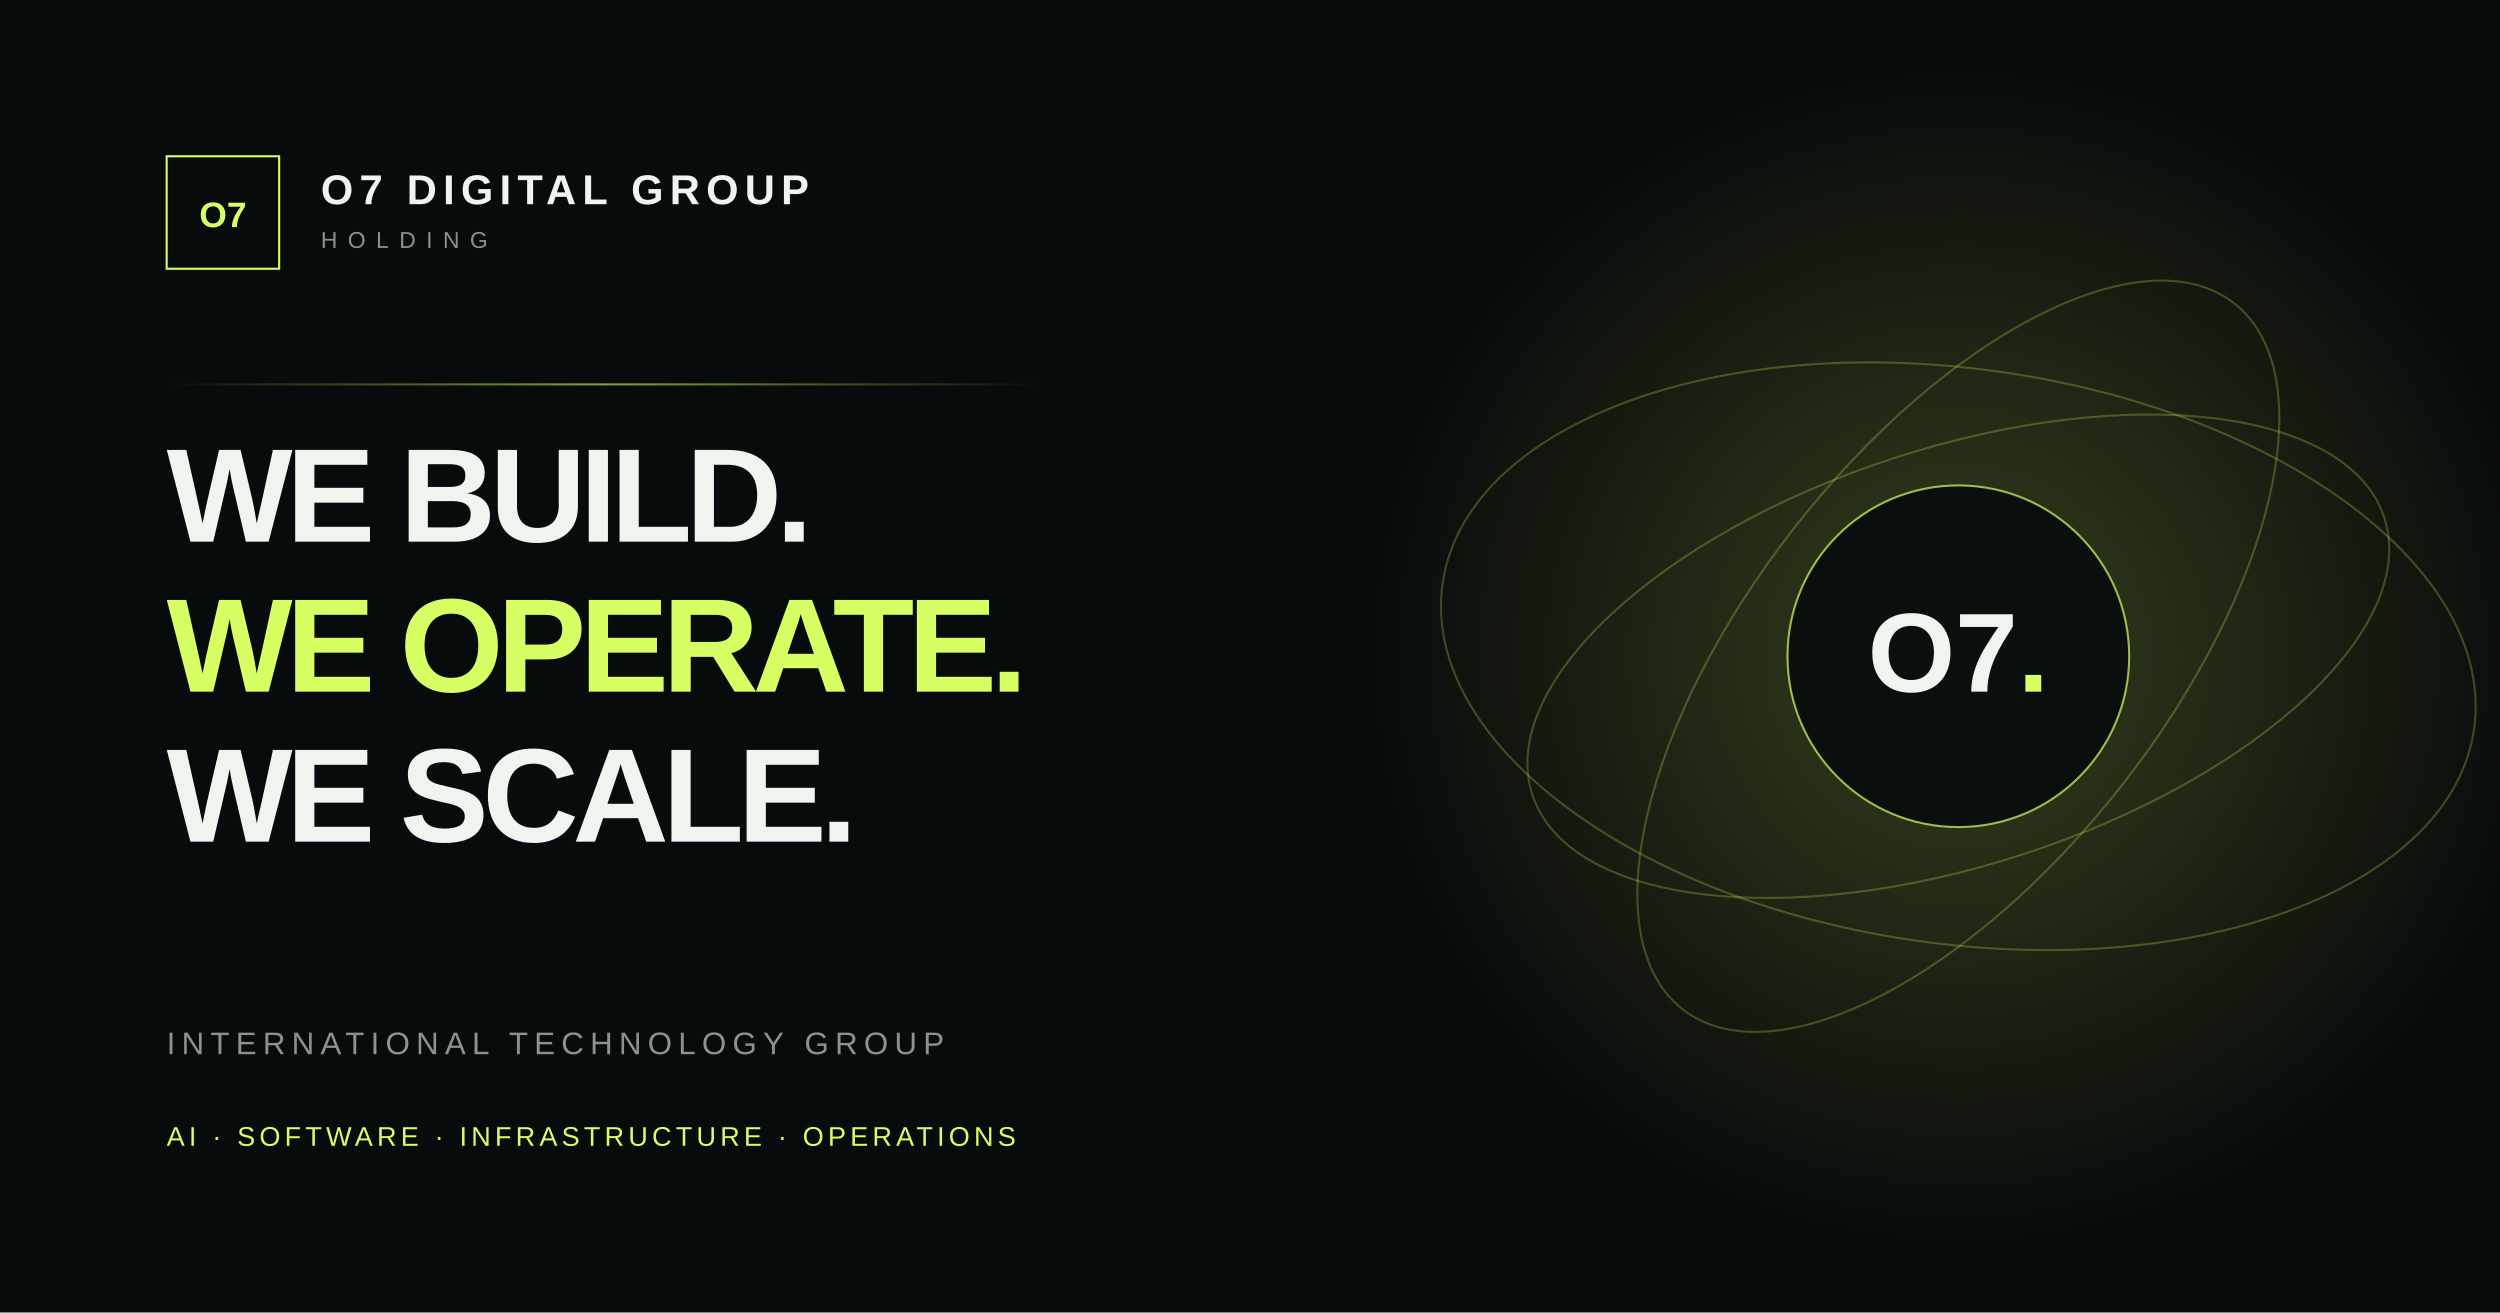
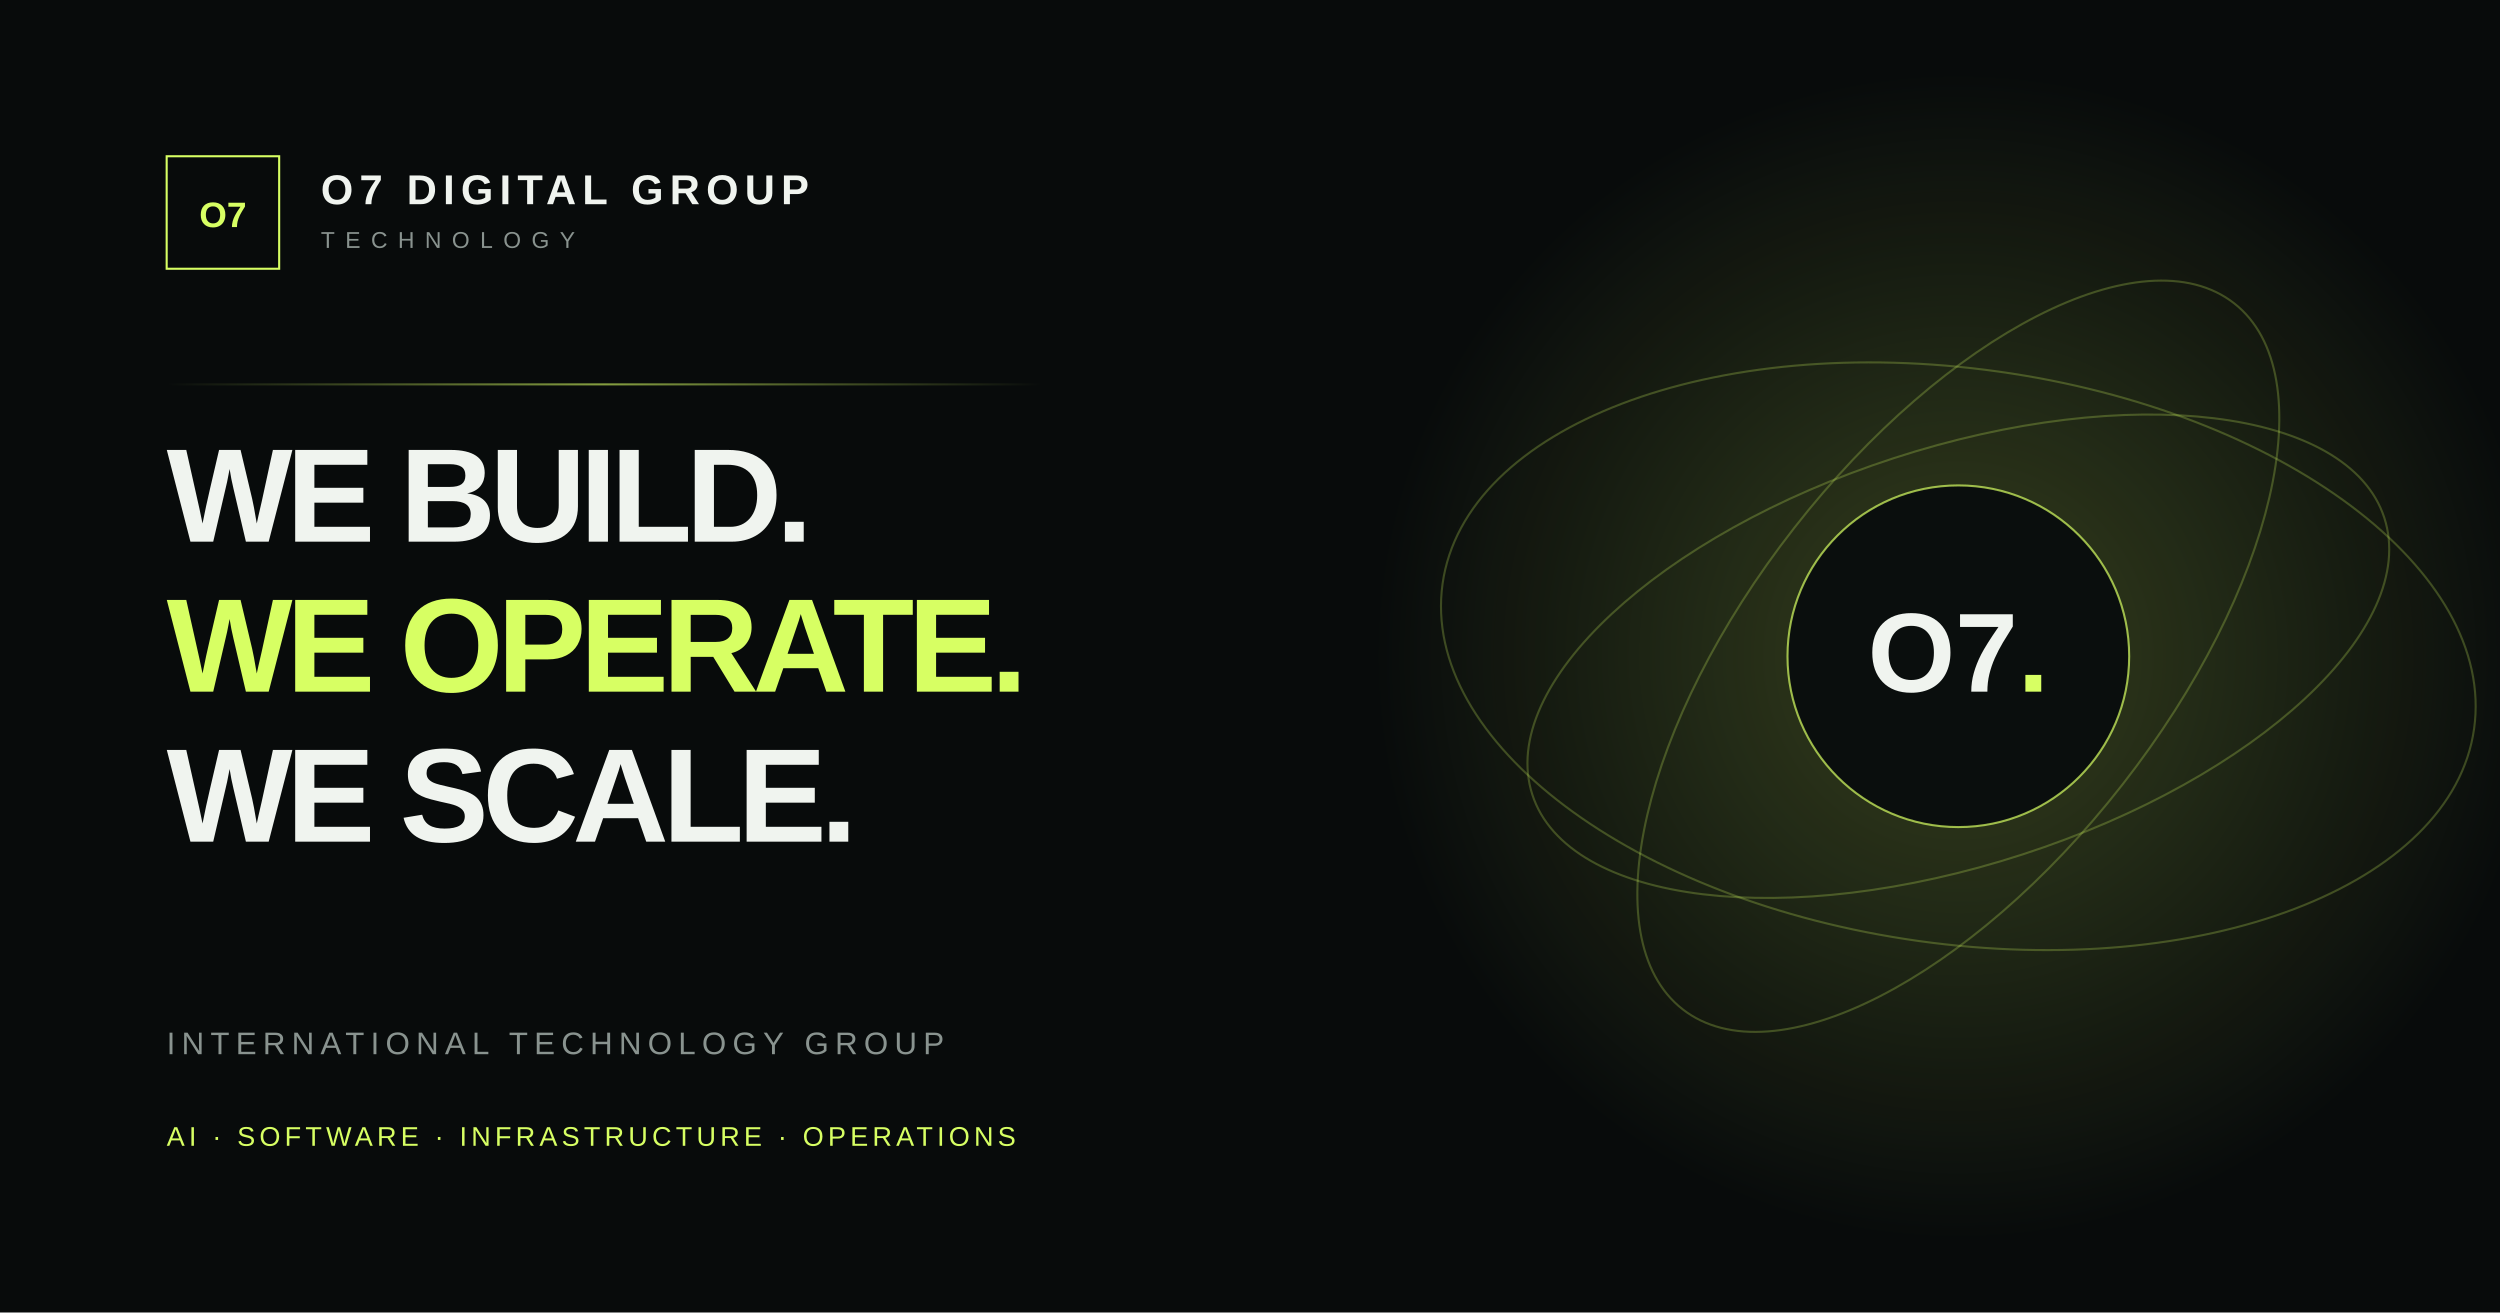
<svg xmlns="http://www.w3.org/2000/svg" width="1200" height="630" viewBox="0 0 1200 630" role="img" aria-labelledby="title description">
  <defs>
    <radialGradient id="glow" cx="50%" cy="50%" r="50%">
      <stop offset="0" stop-color="#d7ff63" stop-opacity=".22" />
      <stop offset="1" stop-color="#d7ff63" stop-opacity="0" />
    </radialGradient>
    <linearGradient id="line" x1="0" x2="1">
      <stop stop-color="#d7ff63" stop-opacity="0" />
      <stop offset=".5" stop-color="#d7ff63" stop-opacity=".6" />
      <stop offset="1" stop-color="#d7ff63" stop-opacity="0" />
    </linearGradient>
  </defs>
  <rect width="1200" height="630" fill="#080b0b" />
  <circle cx="940" cy="315" r="280" fill="url(#glow)" />
  <g fill="none" stroke="#d7ff63" stroke-opacity=".24">
    <ellipse cx="940" cy="315" rx="215" ry="100" transform="rotate(-18 940 315)" />
    <ellipse cx="940" cy="315" rx="100" ry="215" transform="rotate(38 940 315)" />
    <ellipse cx="940" cy="315" rx="250" ry="138" transform="rotate(8 940 315)" />
  </g>
  <circle cx="940" cy="315" r="82" fill="#0a0e0d" stroke="#d7ff63" stroke-opacity=".7" />
  <text x="940" y="332" fill="#f0f4ef" font-family="Arial, Helvetica, sans-serif" font-size="54" font-weight="700" text-anchor="middle">O7<tspan fill="#d7ff63">.</tspan>
  </text>
  <rect x="80" y="75" width="54" height="54" fill="none" stroke="#d7ff63" />
  <text x="107" y="109" fill="#d7ff63" font-family="Arial, Helvetica, sans-serif" font-size="17" font-weight="700" text-anchor="middle">O7</text>
  <text x="154" y="98" fill="#f0f4ef" font-family="Arial, Helvetica, sans-serif" font-size="20" font-weight="700" letter-spacing="3">O7 DIGITAL GROUP</text>
-   <text x="154" y="119" fill="#89938f" font-family="Arial, Helvetica, sans-serif" font-size="11" letter-spacing="5">HOLDING</text>
+   <text x="154" y="119" fill="#89938f" font-family="Arial, Helvetica, sans-serif" font-size="11" letter-spacing="5">TECHNOLOGY</text>
  <rect x="80" y="184" width="420" height="1" fill="url(#line)" />
  <text x="80" y="260" fill="#f0f4ef" font-family="Arial, Helvetica, sans-serif" font-size="64" font-weight="700" letter-spacing="-3">WE BUILD.</text>
  <text x="80" y="332" fill="#d7ff63" font-family="Arial, Helvetica, sans-serif" font-size="64" font-weight="700" letter-spacing="-3">WE OPERATE.</text>
  <text x="80" y="404" fill="#f0f4ef" font-family="Arial, Helvetica, sans-serif" font-size="64" font-weight="700" letter-spacing="-3">WE SCALE.</text>
  <text x="80" y="506" fill="#89938f" font-family="Arial, Helvetica, sans-serif" font-size="15" letter-spacing="3">INTERNATIONAL TECHNOLOGY GROUP</text>
  <text x="80" y="550" fill="#d7ff63" font-family="Arial, Helvetica, sans-serif" font-size="13" letter-spacing="2">AI · SOFTWARE · INFRASTRUCTURE · OPERATIONS</text>
</svg>
